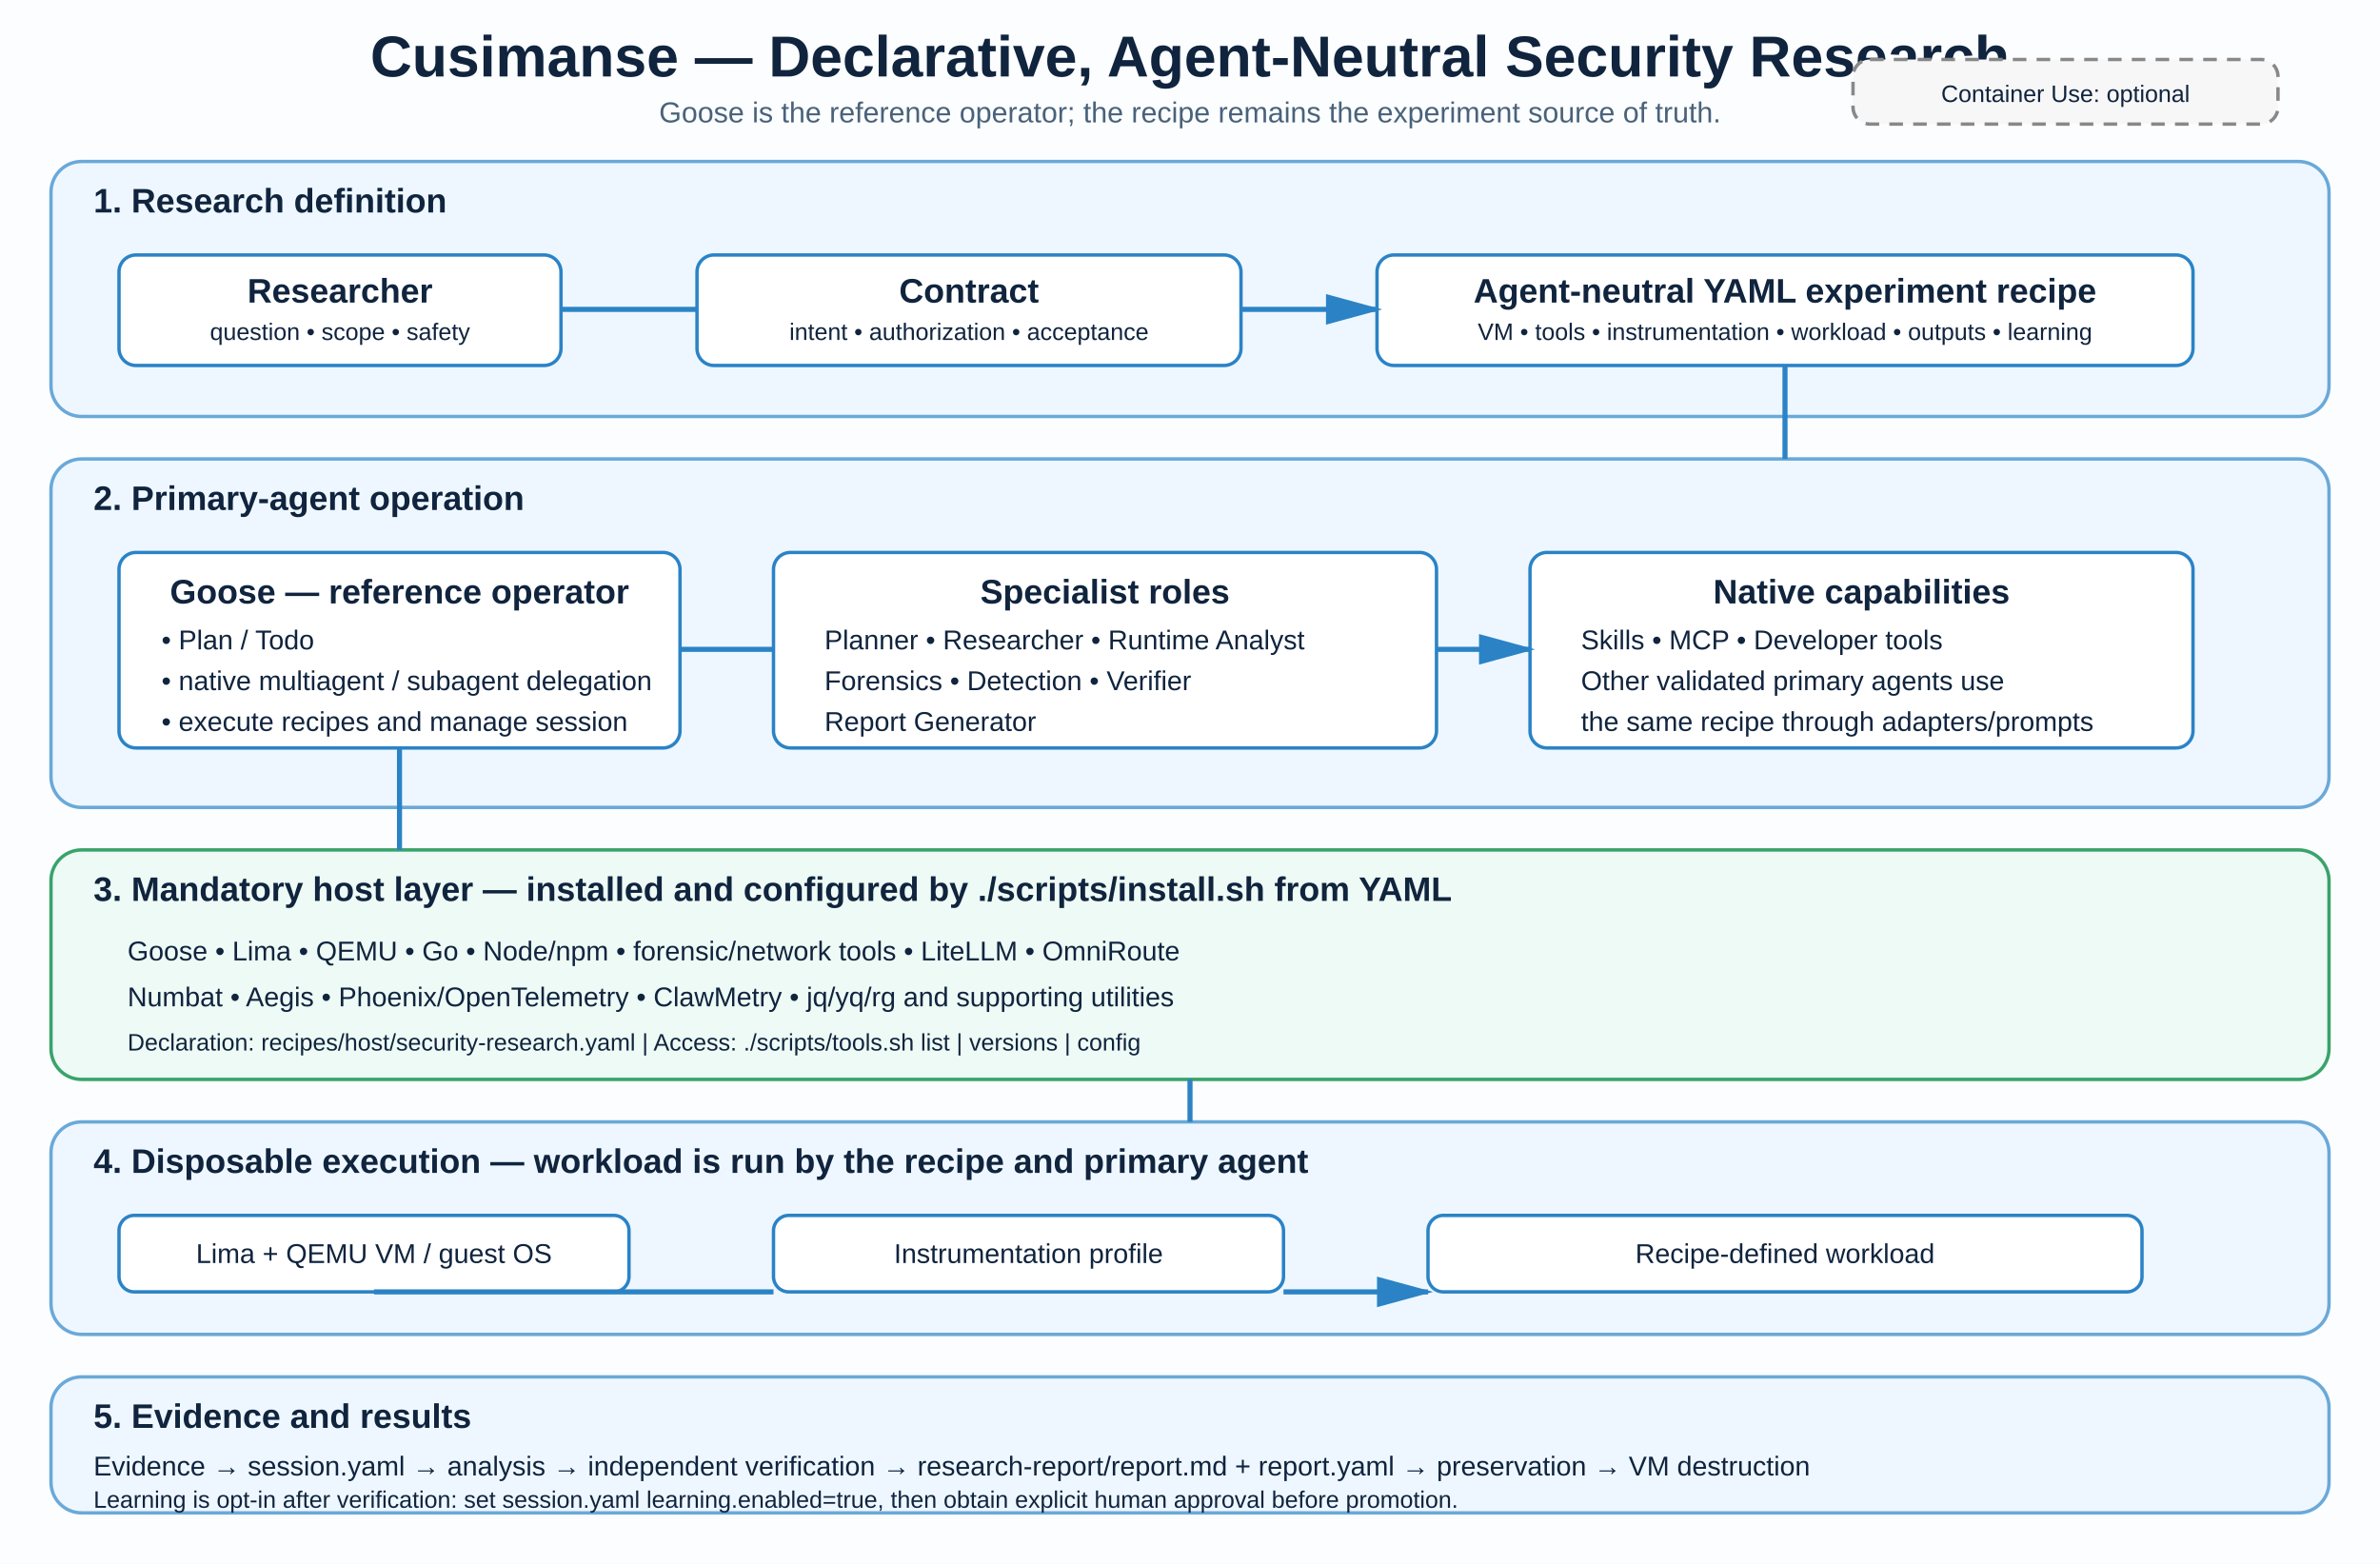
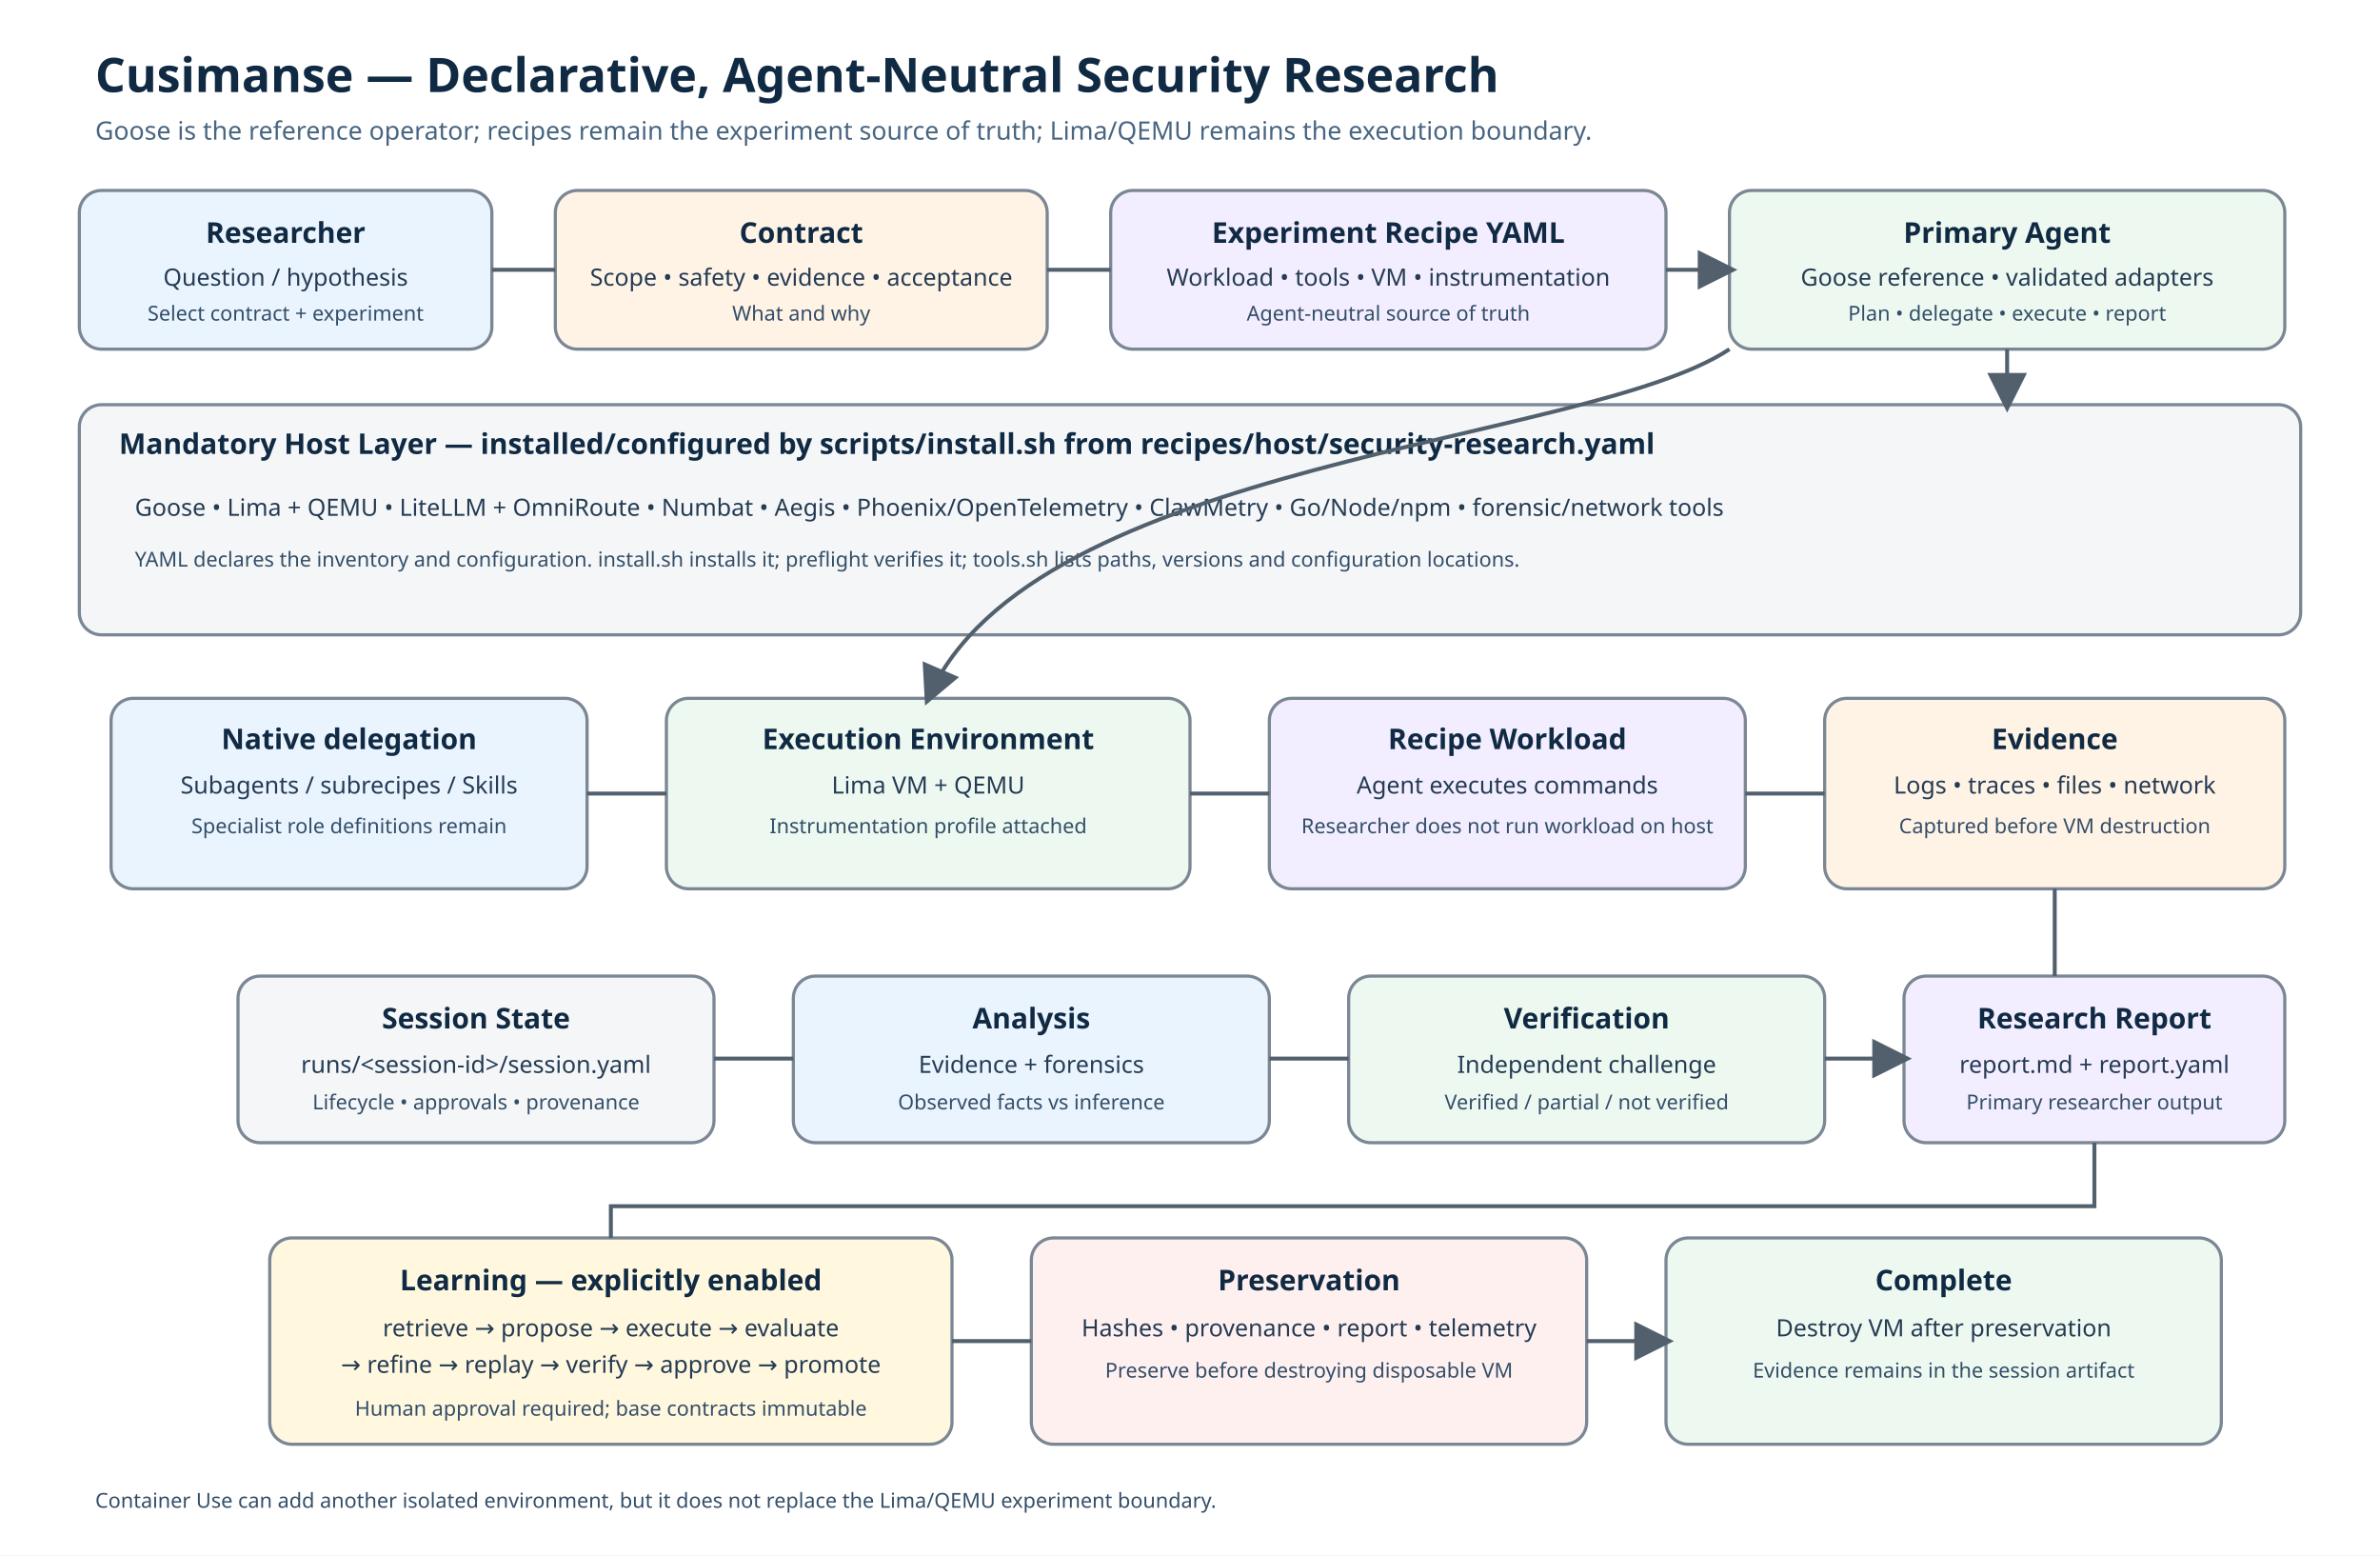
- <svg xmlns="http://www.w3.org/2000/svg" width="1400" height="920" viewBox="0 0 1400 920">
-   <style>text{font-family:Arial,sans-serif;fill:#10243e}.title{font-size:34px;font-weight:700}.sub{font-size:17px;fill:#49627a}.head{font-size:20px;font-weight:700}.body{font-size:16px}.small{font-size:14px}.box{fill:#fff;stroke:#2b83c6;stroke-width:2}.group{fill:#eef7ff;stroke:#6aa9d8;stroke-width:2}.mandatory{fill:#eefaf5;stroke:#39a36b;stroke-width:2}.optional{fill:#f7f7f7;stroke:#888;stroke-width:2;stroke-dasharray:8 6}.gov{fill:#fff1f1;stroke:#d45b5b;stroke-width:2}.arrow{stroke:#2b83c6;stroke-width:3;fill:none;marker-end:url(#a)}</style>
+ <svg xmlns="http://www.w3.org/2000/svg" width="1500" height="980" viewBox="0 0 1500 980">
  <defs>
-     <marker id="a" markerWidth="11" markerHeight="11" refX="10" refY="3" orient="auto">
-       <path d="M0,0 L11,3 L0,6z" fill="#2b83c6" />
+     <style>.title{font:700 30px sans-serif;fill:#102a43}.sub{font:16px sans-serif;fill:#486581}.h{font:700 18px sans-serif;fill:#102a43}.t{font:15px sans-serif;fill:#243b53}.small{font:13px sans-serif;fill:#334e68}.box{stroke:#7b8794;stroke-width:2;rx:14}.blue{fill:#eaf4ff}.green{fill:#edf9f0}.purple{fill:#f2edff}.orange{fill:#fff3e6}.red{fill:#fff0f0}.gray{fill:#f4f6f8}.gold{fill:#fff8df}.arrow{stroke:#52606d;stroke-width:2.5;fill:none;marker-end:url(#m)}</style>
+     <marker id="m" markerWidth="10" markerHeight="10" refX="8" refY="5" orient="auto">
+       <path d="M0,0 L10,5 L0,10 z" fill="#52606d" />
    </marker>
  </defs>
-   <rect width="1400" height="920" fill="#fbfdff" />
-   <text x="700" y="45" text-anchor="middle" class="title">Cusimanse — Declarative, Agent-Neutral Security Research</text>
-   <text x="700" y="72" text-anchor="middle" class="sub">Goose is the reference operator; the recipe remains the experiment source of truth.</text>
-   <rect x="30" y="95" width="1340" height="150" rx="18" class="group" />
-   <text x="55" y="125" class="head">1. Research definition</text>
-   <rect x="70" y="150" width="260" height="65" rx="10" class="box" />
-   <text x="200" y="178" text-anchor="middle" class="head">Researcher</text>
-   <text x="200" y="200" text-anchor="middle" class="small">question • scope • safety</text>
-   <rect x="410" y="150" width="320" height="65" rx="10" class="box" />
-   <text x="570" y="178" text-anchor="middle" class="head">Contract</text>
-   <text x="570" y="200" text-anchor="middle" class="small">intent • authorization • acceptance</text>
-   <rect x="810" y="150" width="480" height="65" rx="10" class="box" />
-   <text x="1050" y="178" text-anchor="middle" class="head">Agent-neutral YAML experiment recipe</text>
-   <text x="1050" y="200" text-anchor="middle" class="small">VM • tools • instrumentation • workload • outputs • learning</text>
-   <path d="M330 182H410M730 182H810" class="arrow" />
-   <rect x="30" y="270" width="1340" height="205" rx="18" class="group" />
-   <text x="55" y="300" class="head">2. Primary-agent operation</text>
-   <rect x="70" y="325" width="330" height="115" rx="10" class="box" />
-   <text x="235" y="355" text-anchor="middle" class="head">Goose — reference operator</text>
-   <text x="95" y="382" class="body">• Plan / Todo</text>
-   <text x="95" y="406" class="body">• native multiagent / subagent delegation</text>
-   <text x="95" y="430" class="body">• execute recipes and manage session</text>
-   <rect x="455" y="325" width="390" height="115" rx="10" class="box" />
-   <text x="650" y="355" text-anchor="middle" class="head">Specialist roles</text>
-   <text x="485" y="382" class="body">Planner • Researcher • Runtime Analyst</text>
-   <text x="485" y="406" class="body">Forensics • Detection • Verifier</text>
-   <text x="485" y="430" class="body">Report Generator</text>
-   <rect x="900" y="325" width="390" height="115" rx="10" class="box" />
-   <text x="1095" y="355" text-anchor="middle" class="head">Native capabilities</text>
-   <text x="930" y="382" class="body">Skills • MCP • Developer tools</text>
-   <text x="930" y="406" class="body">Other validated primary agents use</text>
-   <text x="930" y="430" class="body">the same recipe through adapters/prompts</text>
-   <path d="M1050 215V270M400 382H455M845 382H900" class="arrow" />
-   <rect x="30" y="500" width="1340" height="135" rx="18" class="mandatory" />
-   <text x="55" y="530" class="head">3. Mandatory host layer — installed and configured by ./scripts/install.sh from YAML</text>
-   <text x="75" y="565" class="body">Goose • Lima • QEMU • Go • Node/npm • forensic/network tools • LiteLLM • OmniRoute</text>
-   <text x="75" y="592" class="body">Numbat • Aegis • Phoenix/OpenTelemetry • ClawMetry • jq/yq/rg and supporting utilities</text>
-   <text x="75" y="618" class="small">Declaration: recipes/host/security-research.yaml   |   Access: ./scripts/tools.sh list | versions | config</text>
-   <rect x="30" y="660" width="1340" height="125" rx="18" class="group" />
-   <text x="55" y="690" class="head">4. Disposable execution — workload is run by the recipe and primary agent</text>
-   <rect x="70" y="715" width="300" height="45" rx="9" class="box" />
-   <text x="220" y="743" text-anchor="middle" class="body">Lima + QEMU VM / guest OS</text>
-   <rect x="455" y="715" width="300" height="45" rx="9" class="box" />
-   <text x="605" y="743" text-anchor="middle" class="body">Instrumentation profile</text>
-   <rect x="840" y="715" width="420" height="45" rx="9" class="box" />
-   <text x="1050" y="743" text-anchor="middle" class="body">Recipe-defined workload</text>
-   <path d="M235 440V500M700 635V660M220 760H455M755 760H840" class="arrow" />
-   <rect x="30" y="810" width="1340" height="80" rx="18" class="group" />
-   <text x="55" y="840" class="head">5. Evidence and results</text>
-   <text x="55" y="868" class="body">Evidence → session.yaml → analysis → independent verification → research-report/report.md + report.yaml → preservation → VM destruction</text>
-   <text x="55" y="887" class="small">Learning is opt-in after verification: set session.yaml learning.enabled=true, then obtain explicit human approval before promotion.</text>
-   <rect x="1090" y="35" width="250" height="38" rx="10" class="optional" />
-   <text x="1215" y="60" text-anchor="middle" class="small">Container Use: optional</text>
+   <rect width="1500" height="980" fill="#fff" />
+   <text x="60" y="58" class="title">Cusimanse — Declarative, Agent-Neutral Security Research</text>
+   <text x="60" y="88" class="sub">Goose is the reference operator; recipes remain the experiment source of truth; Lima/QEMU remains the execution boundary.</text>
+   <rect x="50" y="120" width="260" height="100" class="box blue" />
+   <text x="180" y="153" text-anchor="middle" class="h">Researcher</text>
+   <text x="180" y="180" text-anchor="middle" class="t">Question / hypothesis</text>
+   <text x="180" y="202" text-anchor="middle" class="small">Select contract + experiment</text>
+   <rect x="350" y="120" width="310" height="100" class="box orange" />
+   <text x="505" y="153" text-anchor="middle" class="h">Contract</text>
+   <text x="505" y="180" text-anchor="middle" class="t">Scope • safety • evidence • acceptance</text>
+   <text x="505" y="202" text-anchor="middle" class="small">What and why</text>
+   <rect x="700" y="120" width="350" height="100" class="box purple" />
+   <text x="875" y="153" text-anchor="middle" class="h">Experiment Recipe YAML</text>
+   <text x="875" y="180" text-anchor="middle" class="t">Workload • tools • VM • instrumentation</text>
+   <text x="875" y="202" text-anchor="middle" class="small">Agent-neutral source of truth</text>
+   <rect x="1090" y="120" width="350" height="100" class="box green" />
+   <text x="1265" y="153" text-anchor="middle" class="h">Primary Agent</text>
+   <text x="1265" y="180" text-anchor="middle" class="t">Goose reference • validated adapters</text>
+   <text x="1265" y="202" text-anchor="middle" class="small">Plan • delegate • execute • report</text>
+   <path d="M310 170 H350M660 170 H700M1050 170 H1090" class="arrow" />
+   <rect x="50" y="255" width="1400" height="145" class="box gray" />
+   <text x="75" y="286" class="h">Mandatory Host Layer — installed/configured by scripts/install.sh from recipes/host/security-research.yaml</text>
+   <text x="85" y="325" class="t">Goose • Lima + QEMU • LiteLLM + OmniRoute • Numbat • Aegis • Phoenix/OpenTelemetry • ClawMetry • Go/Node/npm • forensic/network tools</text>
+   <text x="85" y="357" class="small">YAML declares the inventory and configuration. install.sh installs it; preflight verifies it; tools.sh lists paths, versions and configuration locations.</text>
+   <path d="M1265 220 V255" class="arrow" />
+   <rect x="70" y="440" width="300" height="120" class="box blue" />
+   <text x="220" y="472" text-anchor="middle" class="h">Native delegation</text>
+   <text x="220" y="500" text-anchor="middle" class="t">Subagents / subrecipes / Skills</text>
+   <text x="220" y="525" text-anchor="middle" class="small">Specialist role definitions remain</text>
+   <rect x="420" y="440" width="330" height="120" class="box green" />
+   <text x="585" y="472" text-anchor="middle" class="h">Execution Environment</text>
+   <text x="585" y="500" text-anchor="middle" class="t">Lima VM + QEMU</text>
+   <text x="585" y="525" text-anchor="middle" class="small">Instrumentation profile attached</text>
+   <rect x="800" y="440" width="300" height="120" class="box purple" />
+   <text x="950" y="472" text-anchor="middle" class="h">Recipe Workload</text>
+   <text x="950" y="500" text-anchor="middle" class="t">Agent executes commands</text>
+   <text x="950" y="525" text-anchor="middle" class="small">Researcher does not run workload on host</text>
+   <rect x="1150" y="440" width="290" height="120" class="box orange" />
+   <text x="1295" y="472" text-anchor="middle" class="h">Evidence</text>
+   <text x="1295" y="500" text-anchor="middle" class="t">Logs • traces • files • network</text>
+   <text x="1295" y="525" text-anchor="middle" class="small">Captured before VM destruction</text>
+   <path d="M370 500 H420M750 500 H800M1100 500 H1150M1090 220 C1000 280 650 290 585 440" class="arrow" />
+   <rect x="150" y="615" width="300" height="105" class="box gray" />
+   <text x="300" y="648" text-anchor="middle" class="h">Session State</text>
+   <text x="300" y="676" text-anchor="middle" class="t">runs/&lt;session-id&gt;/session.yaml</text>
+   <text x="300" y="699" text-anchor="middle" class="small">Lifecycle • approvals • provenance</text>
+   <rect x="500" y="615" width="300" height="105" class="box blue" />
+   <text x="650" y="648" text-anchor="middle" class="h">Analysis</text>
+   <text x="650" y="676" text-anchor="middle" class="t">Evidence + forensics</text>
+   <text x="650" y="699" text-anchor="middle" class="small">Observed facts vs inference</text>
+   <rect x="850" y="615" width="300" height="105" class="box green" />
+   <text x="1000" y="648" text-anchor="middle" class="h">Verification</text>
+   <text x="1000" y="676" text-anchor="middle" class="t">Independent challenge</text>
+   <text x="1000" y="699" text-anchor="middle" class="small">Verified / partial / not verified</text>
+   <rect x="1200" y="615" width="240" height="105" class="box purple" />
+   <text x="1320" y="648" text-anchor="middle" class="h">Research Report</text>
+   <text x="1320" y="676" text-anchor="middle" class="t">report.md + report.yaml</text>
+   <text x="1320" y="699" text-anchor="middle" class="small">Primary researcher output</text>
+   <path d="M1295 560 V615M450 667 H500M800 667 H850M1150 667 H1200" class="arrow" />
+   <rect x="170" y="780" width="430" height="130" class="box gold" />
+   <text x="385" y="813" text-anchor="middle" class="h">Learning — explicitly enabled</text>
+   <text x="385" y="842" text-anchor="middle" class="t">retrieve → propose → execute → evaluate</text>
+   <text x="385" y="865" text-anchor="middle" class="t">→ refine → replay → verify → approve → promote</text>
+   <text x="385" y="892" text-anchor="middle" class="small">Human approval required; base contracts immutable</text>
+   <rect x="650" y="780" width="350" height="130" class="box red" />
+   <text x="825" y="813" text-anchor="middle" class="h">Preservation</text>
+   <text x="825" y="842" text-anchor="middle" class="t">Hashes • provenance • report • telemetry</text>
+   <text x="825" y="868" text-anchor="middle" class="small">Preserve before destroying disposable VM</text>
+   <rect x="1050" y="780" width="350" height="130" class="box green" />
+   <text x="1225" y="813" text-anchor="middle" class="h">Complete</text>
+   <text x="1225" y="842" text-anchor="middle" class="t">Destroy VM after preservation</text>
+   <text x="1225" y="868" text-anchor="middle" class="small">Evidence remains in the session artifact</text>
+   <path d="M1320 720 V760 H385 V780M600 845 H650M1000 845 H1050" class="arrow" />
+   <text x="60" y="950" class="small">Container Use can add another isolated environment, but it does not replace the Lima/QEMU experiment boundary.</text>
</svg>
